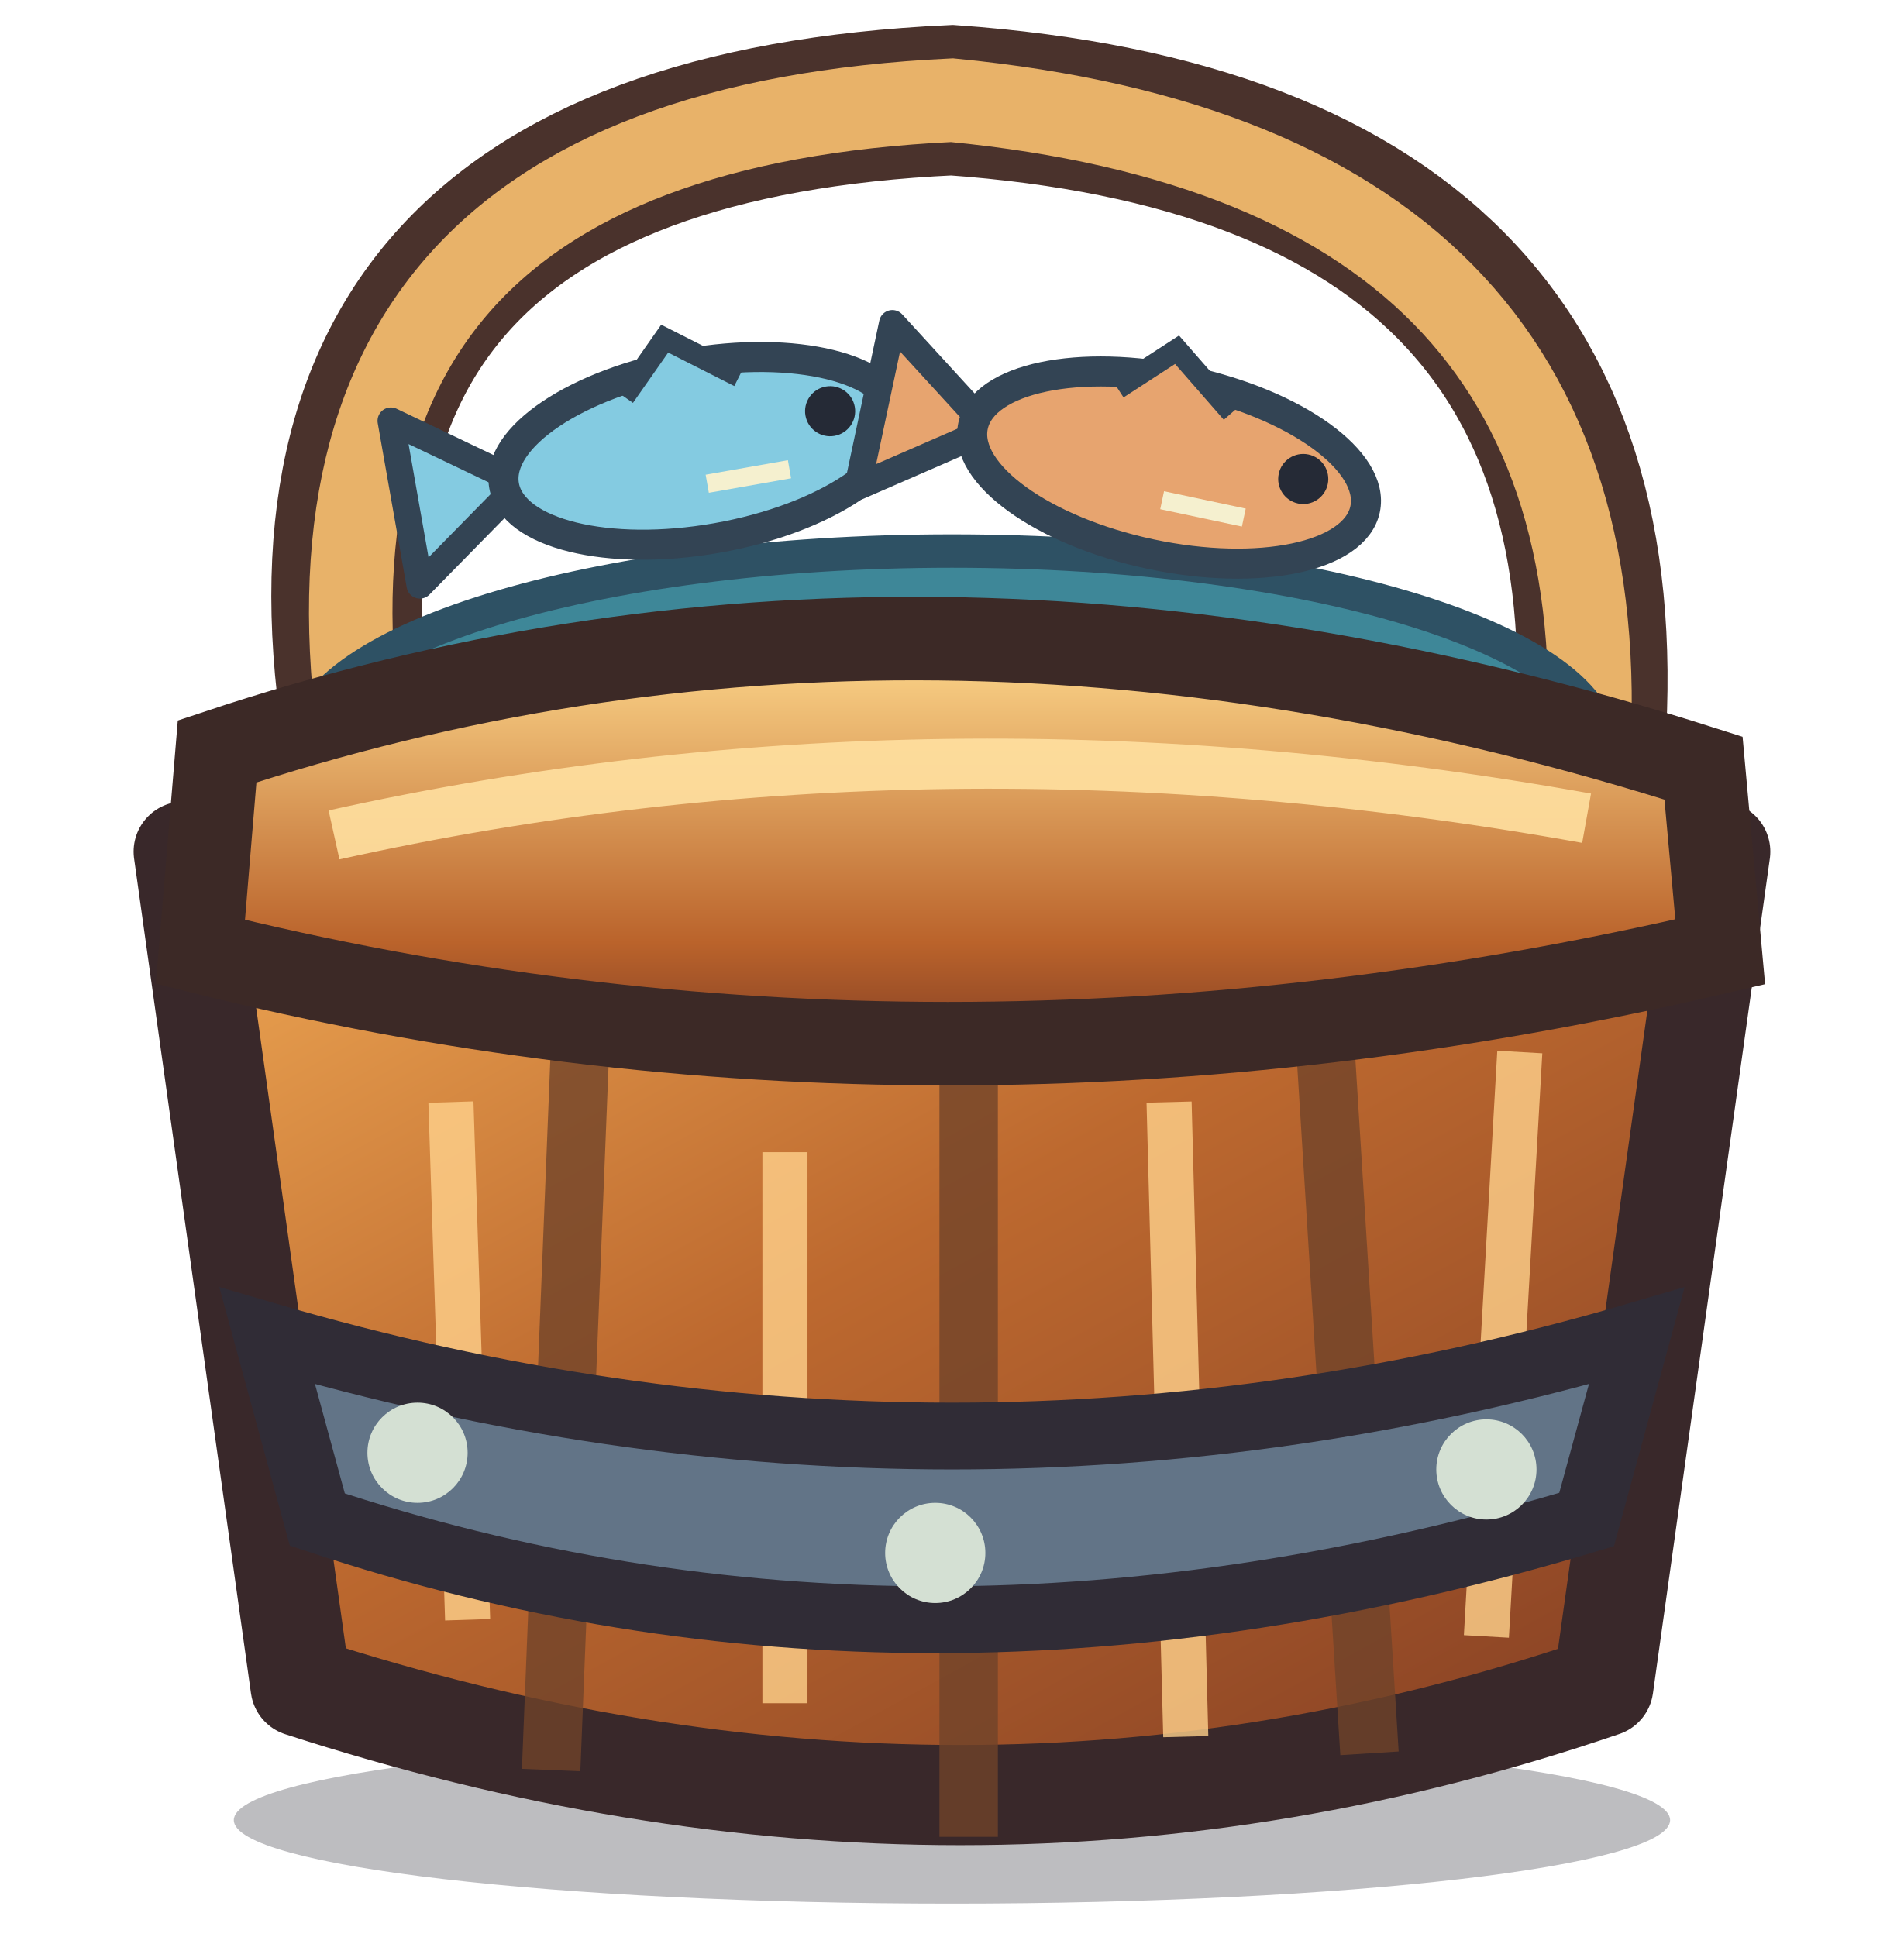
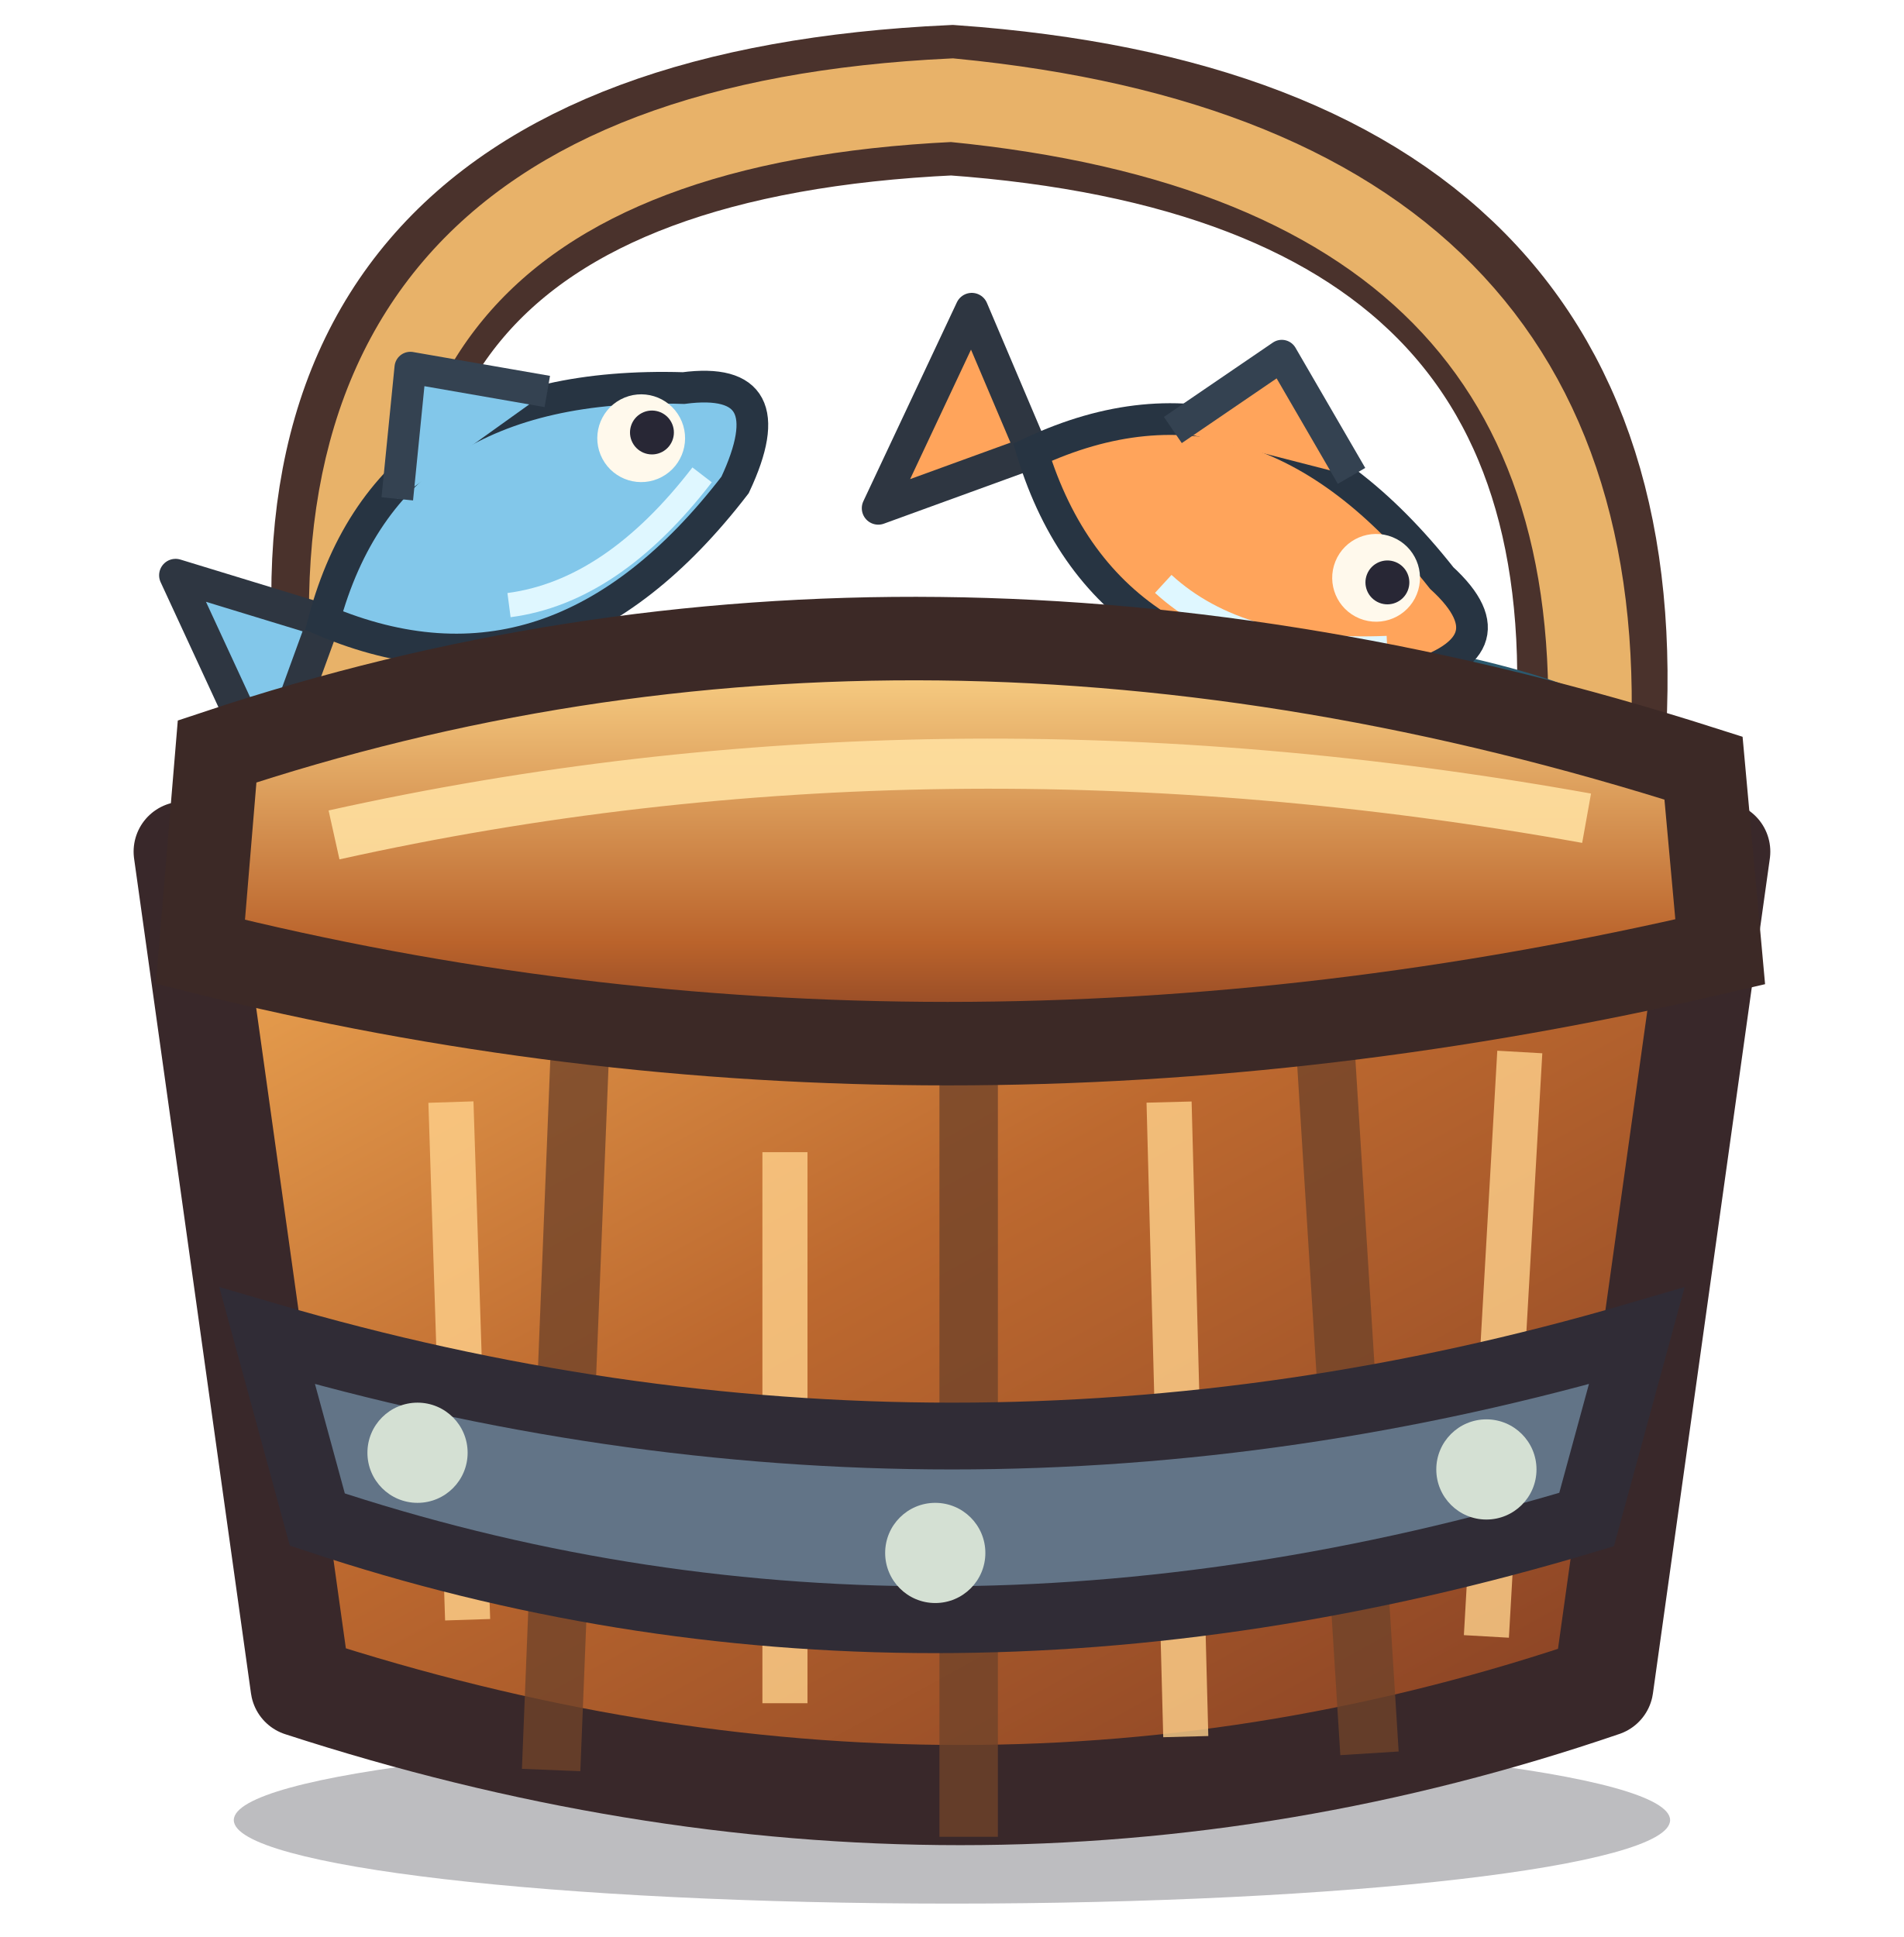
<svg xmlns="http://www.w3.org/2000/svg" viewBox="0 0 114 116" role="img" aria-label="Ведро с рыбой, состояние low">
  <defs>
    <linearGradient id="wood" x1="0" x2=".9" y1="0" y2="1">
      <stop stop-color="#f0aa55" />
      <stop offset=".46" stop-color="#bd692f" />
      <stop offset="1" stop-color="#864024" />
    </linearGradient>
    <linearGradient id="rim" x1="0" x2="0" y1="0" y2="1">
      <stop stop-color="#ffda8d" />
      <stop offset=".75" stop-color="#ba632b" />
      <stop offset="1" stop-color="#864125" />
    </linearGradient>
  </defs>
  <ellipse cx="57" cy="109" rx="43" ry="5" fill="#21202b" opacity=".3" />
  <path d="M22 47Q14 8 57 6Q99 9 95 47" fill="none" stroke="#4a322c" stroke-width="9" stroke-linecap="round" />
  <path d="M22 47Q15 8 57 6Q98 10 95 47" stroke="#e8b269" stroke-width="5" fill="none" stroke-linecap="round" />
-   <ellipse cx="57" cy="47" rx="42" ry="9" fill="#4d3326" stroke="#2b2020" stroke-width="3" />
+   <ellipse cx="57" cy="47" rx="42" ry="9" fill="#49a7c7" stroke="#2b596e" stroke-width="3" />
+   <g transform="translate(31 31) rotate(-28) scale(0.73)">
+     <path d="M-18 0L-27 -9L-28 9Z" fill="#82c7ea" stroke="#2e3641" stroke-width="2.7" stroke-linejoin="round" />
+     <path d="M-18 0Q-4 -15 17 -3Q25 0 17 6Q-5 16 -18 0Z" fill="#82c7ea" stroke="#273442" stroke-width="2.6" />
+     <path d="M-8 -6L-2 -15L7 -8" fill="#82c7ea" stroke="#344251" stroke-width="2.6" stroke-linejoin="round" />
+     <path d="M-4 6Q4 9 15 4" stroke="#dff7ff" stroke-width="2" fill="none" />
+     <circle cx="12" cy="-1" r="3.6" fill="#fff9ec" />
+     <circle cx="13" cy="-1" r="1.8" fill="#282735" />
+   </g>
+   <g transform="translate(74 32) rotate(22) scale(0.73)">
+     <path d="M-18 0L-27 -9L-28 9Z" fill="#ffa45b" stroke="#2e3641" stroke-width="2.7" stroke-linejoin="round" />
+     <path d="M-18 0Q-4 -15 17 -3Q25 0 17 6Q-5 16 -18 0Z" fill="#ffa45b" stroke="#273442" stroke-width="2.6" />
+     <path d="M-8 -6L-2 -15L7 -8" fill="#ffa45b" stroke="#344251" stroke-width="2.6" stroke-linejoin="round" />
+     <path d="M-4 6Q4 9 15 4" stroke="#dff7ff" stroke-width="2" fill="none" />
+     <circle cx="12" cy="-1" r="3.6" fill="#fff9ec" />
+     <circle cx="13" cy="-1" r="1.8" fill="#282735" />
+   </g>
  <path d="M11 51Q57 61 103 51L96 101Q58 114 18 101Z" fill="url(#wood)" stroke="#39282a" stroke-width="6" stroke-linejoin="round" />
  <path d="M35 56L33 106M58 62L58 110M79 57L82 105" stroke="#704329" stroke-width="3.5" opacity=".78" />
  <path d="M27 66L28 97M47 69L47 102M70 66L71 104M91 63L89 98" stroke="#ffd18b" stroke-width="2.7" opacity=".8" />
  <path d="M16 80Q57 92 98 80L95 91Q55 103 19 91Z" fill="#627487" stroke="#302c36" stroke-width="4" />
  <circle cx="25" cy="87" r="3" fill="#d4e0d3" />
  <circle cx="56" cy="93" r="3" fill="#d4e0d3" />
  <circle cx="89" cy="88" r="3" fill="#d4e0d3" />
-   <ellipse cx="57" cy="45" rx="39" ry="12" fill="#3e8798" stroke="#2e5164" stroke-width="2" />
-   <defs>
-     <clipPath id="fish-opening">
-       <rect x="20" y="8" width="75" height="30" />
-     </clipPath>
-   </defs>
-   <g clip-path="url(#fish-opening)">
-     <g transform="translate(42 27) rotate(-10)">
-       <path d="M-11 0 -18 -5 -18 5Z" fill="#84cbe1" stroke="#334454" stroke-width="1.6" stroke-linejoin="round" />
-       <ellipse cx="0" cy="0" rx="12" ry="5.3" fill="#84cbe1" stroke="#334454" stroke-width="1.8" />
-       <path d="M-4 -4 -1 -7 3 -4" stroke="#334454" stroke-width="1.3" fill="#84cbe1" />
-       <circle cx="8" cy="-1" r="1.5" fill="#252a36" />
-       <path d="M0 2 5 2" stroke="#f5f0cf" stroke-width="1.1" />
-     </g>
-     <g transform="translate(70 28) rotate(12)">
-       <path d="M-11 0 -18 -5 -18 5Z" fill="#e7a46f" stroke="#334454" stroke-width="1.6" stroke-linejoin="round" />
-       <ellipse cx="0" cy="0" rx="12" ry="5.3" fill="#e7a46f" stroke="#334454" stroke-width="1.8" />
-       <path d="M-4 -4 -1 -7 3 -4" stroke="#334454" stroke-width="1.3" fill="#e7a46f" />
-       <circle cx="8" cy="-1" r="1.5" fill="#252a36" />
-       <path d="M0 2 5 2" stroke="#f5f0cf" stroke-width="1.1" />
-     </g>
-   </g>
  <path d="M13 45Q55 31 102 46L103 57Q56 68 12 57Z" fill="url(#rim)" stroke="#3c2926" stroke-width="5" />
  <path d="M20 50Q56 42 95 49" stroke="#ffe0a0" stroke-width="3" fill="none" opacity=".9" />
</svg>
